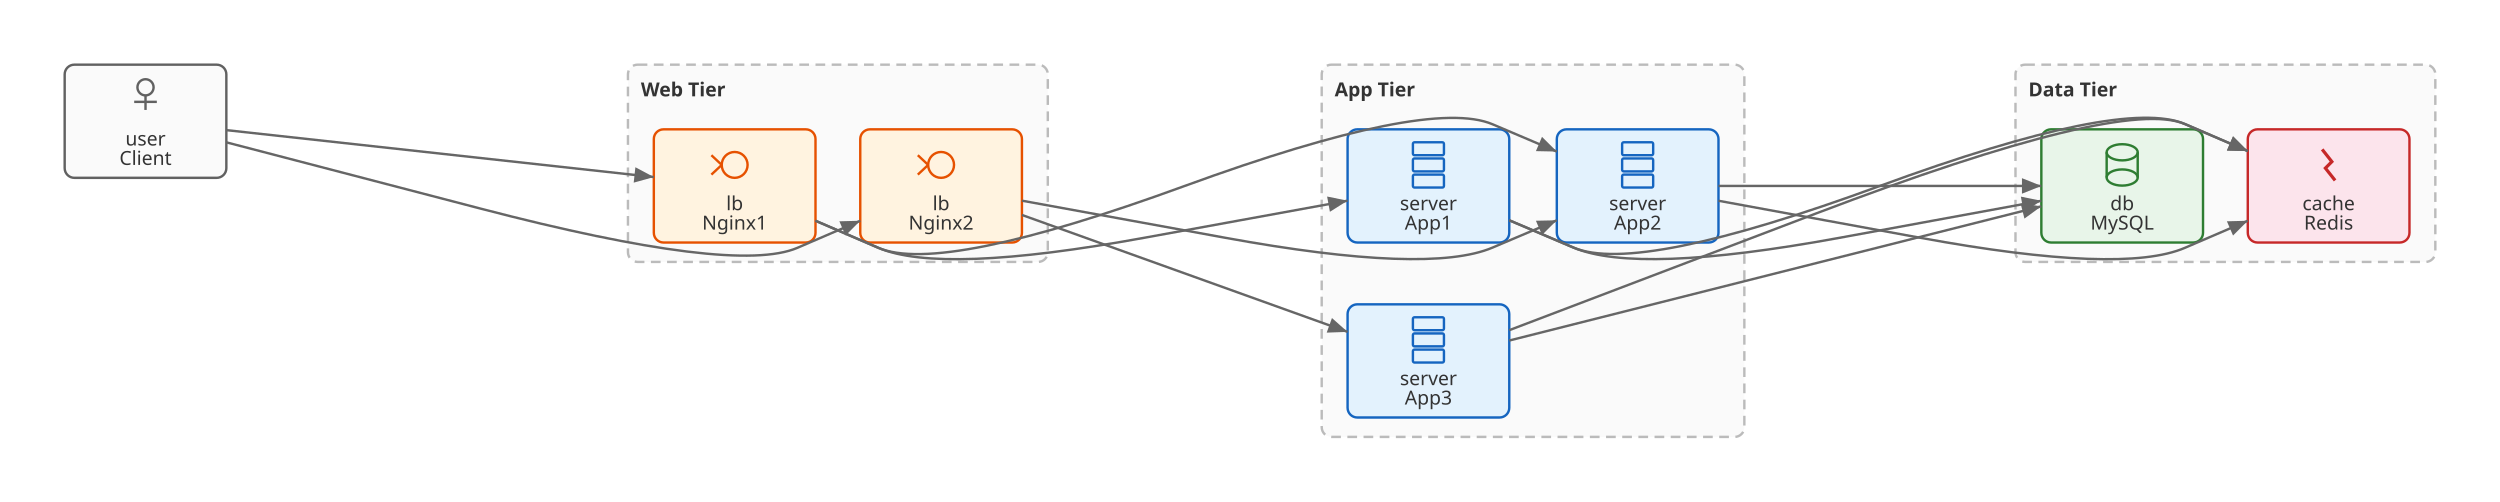
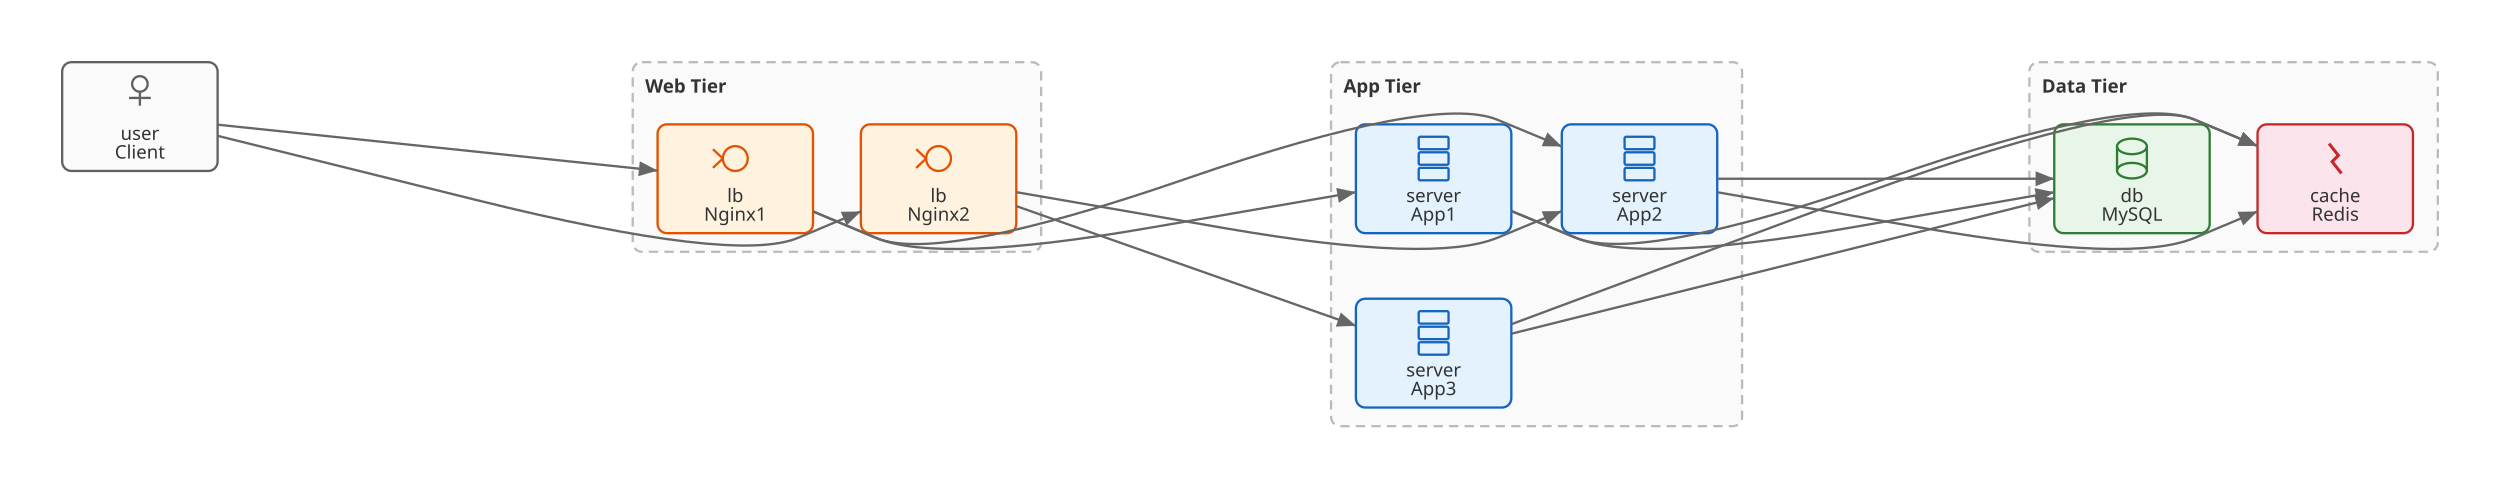
- <svg xmlns="http://www.w3.org/2000/svg" width="1546.288" height="310.23" viewBox="0 0 1546.288 310.23">
+ <svg xmlns="http://www.w3.org/2000/svg" width="1608.413" height="314.192" viewBox="0 0 1608.413 314.192">
  <style>text { font-family: sans-serif; font-size: 12px; fill: #333; }</style>
  <defs>
    <marker id="arrow" viewBox="0 0 10 10" refX="10" refY="5" markerWidth="8" markerHeight="8" orient="auto">
      <polygon points="0,1 10,5 0,9" fill="#666" />
    </marker>
  </defs>
  <rect x="40" y="40" width="100" height="70" rx="6" fill="#fafafa" stroke="#616161" stroke-width="1.5" />
  <circle cx="90" cy="54" r="5" fill="none" stroke="#616161" stroke-width="1.5" />
  <line x1="90" y1="59" x2="90" y2="68" stroke="#616161" stroke-width="1.5" />
  <line x1="83" y1="63" x2="97" y2="63" stroke="#616161" stroke-width="1.5" />
  <text x="90" y="102" text-anchor="middle" font-size="11">Client</text>
  <text x="90" y="90" text-anchor="middle" font-size="9" fill="#616161">user</text>
-   <rect x="388.399" y="40" width="259.685" height="122" rx="6" fill="#fafafa" stroke="#bbb" stroke-width="1.5" stroke-dasharray="6,4" />
-   <text x="396.399" y="59.6" font-weight="bold" font-size="13">Web Tier</text>
-   <rect x="404.399" y="80" width="100" height="70" rx="6" fill="#fff3e0" stroke="#e65100" stroke-width="1.5" />
-   <circle cx="454.399" cy="102" r="8" fill="none" stroke="#e65100" stroke-width="1.5" />
-   <line x1="446.399" y1="102" x2="439.999" y2="96" stroke="#e65100" stroke-width="1.5" />
-   <line x1="446.399" y1="102" x2="439.999" y2="108" stroke="#e65100" stroke-width="1.5" />
-   <text x="454.399" y="142" text-anchor="middle" font-size="11">Nginx1</text>
-   <text x="454.399" y="130" text-anchor="middle" font-size="9" fill="#e65100">lb</text>
-   <rect x="532.083" y="80" width="100" height="70" rx="6" fill="#fff3e0" stroke="#e65100" stroke-width="1.5" />
-   <circle cx="582.083" cy="102" r="8" fill="none" stroke="#e65100" stroke-width="1.5" />
-   <line x1="574.083" y1="102" x2="567.683" y2="96" stroke="#e65100" stroke-width="1.5" />
-   <line x1="574.083" y1="102" x2="567.683" y2="108" stroke="#e65100" stroke-width="1.5" />
-   <text x="582.083" y="142" text-anchor="middle" font-size="11">Nginx2</text>
-   <text x="582.083" y="130" text-anchor="middle" font-size="9" fill="#e65100">lb</text>
-   <rect x="817.501" y="40" width="261.408" height="230.23" rx="6" fill="#fafafa" stroke="#bbb" stroke-width="1.5" stroke-dasharray="6,4" />
-   <text x="825.501" y="59.6" font-weight="bold" font-size="13">App Tier</text>
-   <rect x="833.501" y="80" width="100" height="70" rx="6" fill="#e3f2fd" stroke="#1565c0" stroke-width="1.5" />
-   <rect x="873.901" y="88" width="19.2" height="8" rx="1" fill="none" stroke="#1565c0" stroke-width="1.5" />
-   <rect x="873.901" y="98" width="19.2" height="8" rx="1" fill="none" stroke="#1565c0" stroke-width="1.5" />
-   <rect x="873.901" y="108" width="19.2" height="8" rx="1" fill="none" stroke="#1565c0" stroke-width="1.5" />
-   <text x="883.501" y="142" text-anchor="middle" font-size="11">App1</text>
-   <text x="883.501" y="130" text-anchor="middle" font-size="9" fill="#1565c0">server</text>
-   <rect x="962.909" y="80" width="100" height="70" rx="6" fill="#e3f2fd" stroke="#1565c0" stroke-width="1.5" />
-   <rect x="1003.309" y="88" width="19.2" height="8" rx="1" fill="none" stroke="#1565c0" stroke-width="1.5" />
-   <rect x="1003.309" y="98" width="19.2" height="8" rx="1" fill="none" stroke="#1565c0" stroke-width="1.5" />
-   <rect x="1003.309" y="108" width="19.2" height="8" rx="1" fill="none" stroke="#1565c0" stroke-width="1.5" />
-   <text x="1012.909" y="142" text-anchor="middle" font-size="11">App2</text>
-   <text x="1012.909" y="130" text-anchor="middle" font-size="9" fill="#1565c0">server</text>
-   <rect x="833.501" y="188.23" width="100" height="70" rx="6" fill="#e3f2fd" stroke="#1565c0" stroke-width="1.5" />
-   <rect x="873.901" y="196.23" width="19.2" height="8" rx="1" fill="none" stroke="#1565c0" stroke-width="1.5" />
-   <rect x="873.901" y="206.23" width="19.2" height="8" rx="1" fill="none" stroke="#1565c0" stroke-width="1.5" />
-   <rect x="873.901" y="216.23" width="19.2" height="8" rx="1" fill="none" stroke="#1565c0" stroke-width="1.5" />
-   <text x="883.501" y="250.23" text-anchor="middle" font-size="11">App3</text>
-   <text x="883.501" y="238.23" text-anchor="middle" font-size="9" fill="#1565c0">server</text>
-   <rect x="1246.603" y="40" width="259.685" height="122" rx="6" fill="#fafafa" stroke="#bbb" stroke-width="1.5" stroke-dasharray="6,4" />
-   <text x="1254.603" y="59.6" font-weight="bold" font-size="13">Data Tier</text>
-   <rect x="1262.603" y="80" width="100" height="70" rx="6" fill="#e8f5e9" stroke="#2e7d32" stroke-width="1.5" />
-   <ellipse cx="1312.603" cy="94.2" rx="9.6" ry="5" fill="none" stroke="#2e7d32" stroke-width="1.5" />
-   <line x1="1303.003" y1="94.2" x2="1303.003" y2="109.8" stroke="#2e7d32" stroke-width="1.5" />
-   <line x1="1322.203" y1="94.2" x2="1322.203" y2="109.8" stroke="#2e7d32" stroke-width="1.5" />
-   <ellipse cx="1312.603" cy="109.8" rx="9.6" ry="5" fill="none" stroke="#2e7d32" stroke-width="1.5" />
-   <text x="1312.603" y="142" text-anchor="middle" font-size="11">MySQL</text>
-   <text x="1312.603" y="130" text-anchor="middle" font-size="9" fill="#2e7d32">db</text>
-   <rect x="1390.288" y="80" width="100" height="70" rx="6" fill="#fce4ec" stroke="#c62828" stroke-width="1.5" />
-   <polyline points="1436.288,92.4 1442.288,100 1438.288,104 1444.288,111.6" fill="none" stroke="#c62828" stroke-width="2" />
-   <text x="1440.288" y="142" text-anchor="middle" font-size="11">Redis</text>
-   <text x="1440.288" y="130" text-anchor="middle" font-size="9" fill="#c62828">cache</text>
-   <path d="M140,80.488 L404.399,109.512" fill="none" stroke="#666" stroke-width="1.5" marker-end="url(#arrow)" />
-   <path d="M140,88.035 L297.199,129.018 Q454.399,170 493.241,153.269 L532.083,136.537" fill="none" stroke="#666" stroke-width="1.5" marker-end="url(#arrow)" />
-   <path d="M504.399,136.537 L543.241,153.269 Q582.083,170 707.792,147.062 L833.501,124.124" fill="none" stroke="#666" stroke-width="1.5" marker-end="url(#arrow)" />
-   <path d="M504.399,136.537 L543.241,153.269 Q582.083,170 732.792,115 Q883.501,60 923.205,76.875 L962.909,93.749" fill="none" stroke="#666" stroke-width="1.5" marker-end="url(#arrow)" />
-   <path d="M632.083,124.124 L757.792,147.062 Q883.501,170 923.205,153.125 L962.909,136.251" fill="none" stroke="#666" stroke-width="1.5" marker-end="url(#arrow)" />
-   <path d="M632.083,132.954 L833.501,205.277" fill="none" stroke="#666" stroke-width="1.5" marker-end="url(#arrow)" />
-   <path d="M933.501,136.251 L973.205,153.125 Q1012.909,170 1137.756,147.088 L1262.603,124.176" fill="none" stroke="#666" stroke-width="1.5" marker-end="url(#arrow)" />
-   <path d="M1062.909,115 L1262.603,115" fill="none" stroke="#666" stroke-width="1.5" marker-end="url(#arrow)" />
-   <path d="M933.501,210.619 L1262.603,127.611" fill="none" stroke="#666" stroke-width="1.5" marker-end="url(#arrow)" />
-   <path d="M933.501,136.251 L973.205,153.125 Q1012.909,170 1162.756,115 Q1312.603,60 1351.446,76.731 L1390.288,93.463" fill="none" stroke="#666" stroke-width="1.5" marker-end="url(#arrow)" />
-   <path d="M1062.909,124.176 L1187.756,147.088 Q1312.603,170 1351.446,153.269 L1390.288,136.537" fill="none" stroke="#666" stroke-width="1.5" marker-end="url(#arrow)" />
-   <path d="M933.501,204.21 L1123.052,132.105 Q1312.603,60 1351.446,76.731 L1390.288,93.463" fill="none" stroke="#666" stroke-width="1.5" marker-end="url(#arrow)" />
+   <rect x="407.059" y="40" width="262.78" height="122" rx="6" fill="#fafafa" stroke="#bbb" stroke-width="1.5" stroke-dasharray="6,4" />
+   <text x="415.059" y="59.6" font-weight="bold" font-size="13">Web Tier</text>
+   <rect x="423.059" y="80" width="100" height="70" rx="6" fill="#fff3e0" stroke="#e65100" stroke-width="1.5" />
+   <circle cx="473.059" cy="102" r="8" fill="none" stroke="#e65100" stroke-width="1.5" />
+   <line x1="465.059" y1="102" x2="458.659" y2="96" stroke="#e65100" stroke-width="1.5" />
+   <line x1="465.059" y1="102" x2="458.659" y2="108" stroke="#e65100" stroke-width="1.5" />
+   <text x="473.059" y="142" text-anchor="middle" font-size="11">Nginx1</text>
+   <text x="473.059" y="130" text-anchor="middle" font-size="9" fill="#e65100">lb</text>
+   <rect x="553.839" y="80" width="100" height="70" rx="6" fill="#fff3e0" stroke="#e65100" stroke-width="1.5" />
+   <circle cx="603.839" cy="102" r="8" fill="none" stroke="#e65100" stroke-width="1.5" />
+   <line x1="595.839" y1="102" x2="589.439" y2="96" stroke="#e65100" stroke-width="1.5" />
+   <line x1="595.839" y1="102" x2="589.439" y2="108" stroke="#e65100" stroke-width="1.5" />
+   <text x="603.839" y="142" text-anchor="middle" font-size="11">Nginx2</text>
+   <text x="603.839" y="130" text-anchor="middle" font-size="9" fill="#e65100">lb</text>
+   <rect x="856.346" y="40" width="264.456" height="234.192" rx="6" fill="#fafafa" stroke="#bbb" stroke-width="1.5" stroke-dasharray="6,4" />
+   <text x="864.346" y="59.6" font-weight="bold" font-size="13">App Tier</text>
+   <rect x="872.346" y="80" width="100" height="70" rx="6" fill="#e3f2fd" stroke="#1565c0" stroke-width="1.5" />
+   <rect x="912.746" y="88" width="19.2" height="8" rx="1" fill="none" stroke="#1565c0" stroke-width="1.5" />
+   <rect x="912.746" y="98" width="19.2" height="8" rx="1" fill="none" stroke="#1565c0" stroke-width="1.5" />
+   <rect x="912.746" y="108" width="19.2" height="8" rx="1" fill="none" stroke="#1565c0" stroke-width="1.5" />
+   <text x="922.346" y="142" text-anchor="middle" font-size="11">App1</text>
+   <text x="922.346" y="130" text-anchor="middle" font-size="9" fill="#1565c0">server</text>
+   <rect x="1004.802" y="80" width="100" height="70" rx="6" fill="#e3f2fd" stroke="#1565c0" stroke-width="1.5" />
+   <rect x="1045.202" y="88" width="19.2" height="8" rx="1" fill="none" stroke="#1565c0" stroke-width="1.5" />
+   <rect x="1045.202" y="98" width="19.2" height="8" rx="1" fill="none" stroke="#1565c0" stroke-width="1.5" />
+   <rect x="1045.202" y="108" width="19.2" height="8" rx="1" fill="none" stroke="#1565c0" stroke-width="1.5" />
+   <text x="1054.802" y="142" text-anchor="middle" font-size="11">App2</text>
+   <text x="1054.802" y="130" text-anchor="middle" font-size="9" fill="#1565c0">server</text>
+   <rect x="872.346" y="192.192" width="100" height="70" rx="6" fill="#e3f2fd" stroke="#1565c0" stroke-width="1.5" />
+   <rect x="912.746" y="200.192" width="19.2" height="8" rx="1" fill="none" stroke="#1565c0" stroke-width="1.5" />
+   <rect x="912.746" y="210.192" width="19.2" height="8" rx="1" fill="none" stroke="#1565c0" stroke-width="1.5" />
+   <rect x="912.746" y="220.192" width="19.2" height="8" rx="1" fill="none" stroke="#1565c0" stroke-width="1.5" />
+   <text x="922.346" y="254.192" text-anchor="middle" font-size="11">App3</text>
+   <text x="922.346" y="242.192" text-anchor="middle" font-size="9" fill="#1565c0">server</text>
+   <rect x="1305.633" y="40" width="262.78" height="122" rx="6" fill="#fafafa" stroke="#bbb" stroke-width="1.5" stroke-dasharray="6,4" />
+   <text x="1313.633" y="59.6" font-weight="bold" font-size="13">Data Tier</text>
+   <rect x="1321.633" y="80" width="100" height="70" rx="6" fill="#e8f5e9" stroke="#2e7d32" stroke-width="1.5" />
+   <ellipse cx="1371.633" cy="94.2" rx="9.6" ry="5" fill="none" stroke="#2e7d32" stroke-width="1.5" />
+   <line x1="1362.033" y1="94.2" x2="1362.033" y2="109.8" stroke="#2e7d32" stroke-width="1.5" />
+   <line x1="1381.233" y1="94.2" x2="1381.233" y2="109.8" stroke="#2e7d32" stroke-width="1.5" />
+   <ellipse cx="1371.633" cy="109.8" rx="9.6" ry="5" fill="none" stroke="#2e7d32" stroke-width="1.5" />
+   <text x="1371.633" y="142" text-anchor="middle" font-size="11">MySQL</text>
+   <text x="1371.633" y="130" text-anchor="middle" font-size="9" fill="#2e7d32">db</text>
+   <rect x="1452.413" y="80" width="100" height="70" rx="6" fill="#fce4ec" stroke="#c62828" stroke-width="1.5" />
+   <polyline points="1498.413,92.4 1504.413,100 1500.413,104 1506.413,111.6" fill="none" stroke="#c62828" stroke-width="2" />
+   <text x="1502.413" y="142" text-anchor="middle" font-size="11">Redis</text>
+   <text x="1502.413" y="130" text-anchor="middle" font-size="9" fill="#c62828">cache</text>
+   <path d="M140,80.221 L423.059,109.779" fill="none" stroke="#666" stroke-width="1.5" marker-end="url(#arrow)" />
+   <path d="M140,87.4 L306.529,128.7 Q473.059,170 513.449,153.014 L553.839,136.028" fill="none" stroke="#666" stroke-width="1.5" marker-end="url(#arrow)" />
+   <path d="M523.059,136.028 L563.449,153.014 Q603.839,170 738.092,146.817 L872.346,123.634" fill="none" stroke="#666" stroke-width="1.5" marker-end="url(#arrow)" />
+   <path d="M523.059,136.028 L563.449,153.014 Q603.839,170 763.092,115 Q922.346,60 963.574,77.119 L1004.802,94.238" fill="none" stroke="#666" stroke-width="1.5" marker-end="url(#arrow)" />
+   <path d="M653.839,123.634 L788.092,146.817 Q922.346,170 963.574,152.881 L1004.802,135.762" fill="none" stroke="#666" stroke-width="1.5" marker-end="url(#arrow)" />
+   <path d="M653.839,132.612 L872.346,209.58" fill="none" stroke="#666" stroke-width="1.5" marker-end="url(#arrow)" />
+   <path d="M972.346,135.762 L1013.574,152.881 Q1054.802,170 1188.217,146.84 L1321.633,123.68" fill="none" stroke="#666" stroke-width="1.5" marker-end="url(#arrow)" />
+   <path d="M1104.802,115 L1321.633,115" fill="none" stroke="#666" stroke-width="1.5" marker-end="url(#arrow)" />
+   <path d="M972.346,214.707 L1321.633,127.486" fill="none" stroke="#666" stroke-width="1.5" marker-end="url(#arrow)" />
+   <path d="M972.346,135.762 L1013.574,152.881 Q1054.802,170 1213.217,115 Q1371.633,60 1412.023,76.986 L1452.413,93.972" fill="none" stroke="#666" stroke-width="1.5" marker-end="url(#arrow)" />
+   <path d="M1104.802,123.68 L1238.217,146.84 Q1371.633,170 1412.023,153.014 L1452.413,136.028" fill="none" stroke="#666" stroke-width="1.5" marker-end="url(#arrow)" />
+   <path d="M972.346,208.586 L1171.989,134.293 Q1371.633,60 1412.023,76.986 L1452.413,93.972" fill="none" stroke="#666" stroke-width="1.5" marker-end="url(#arrow)" />
</svg>
